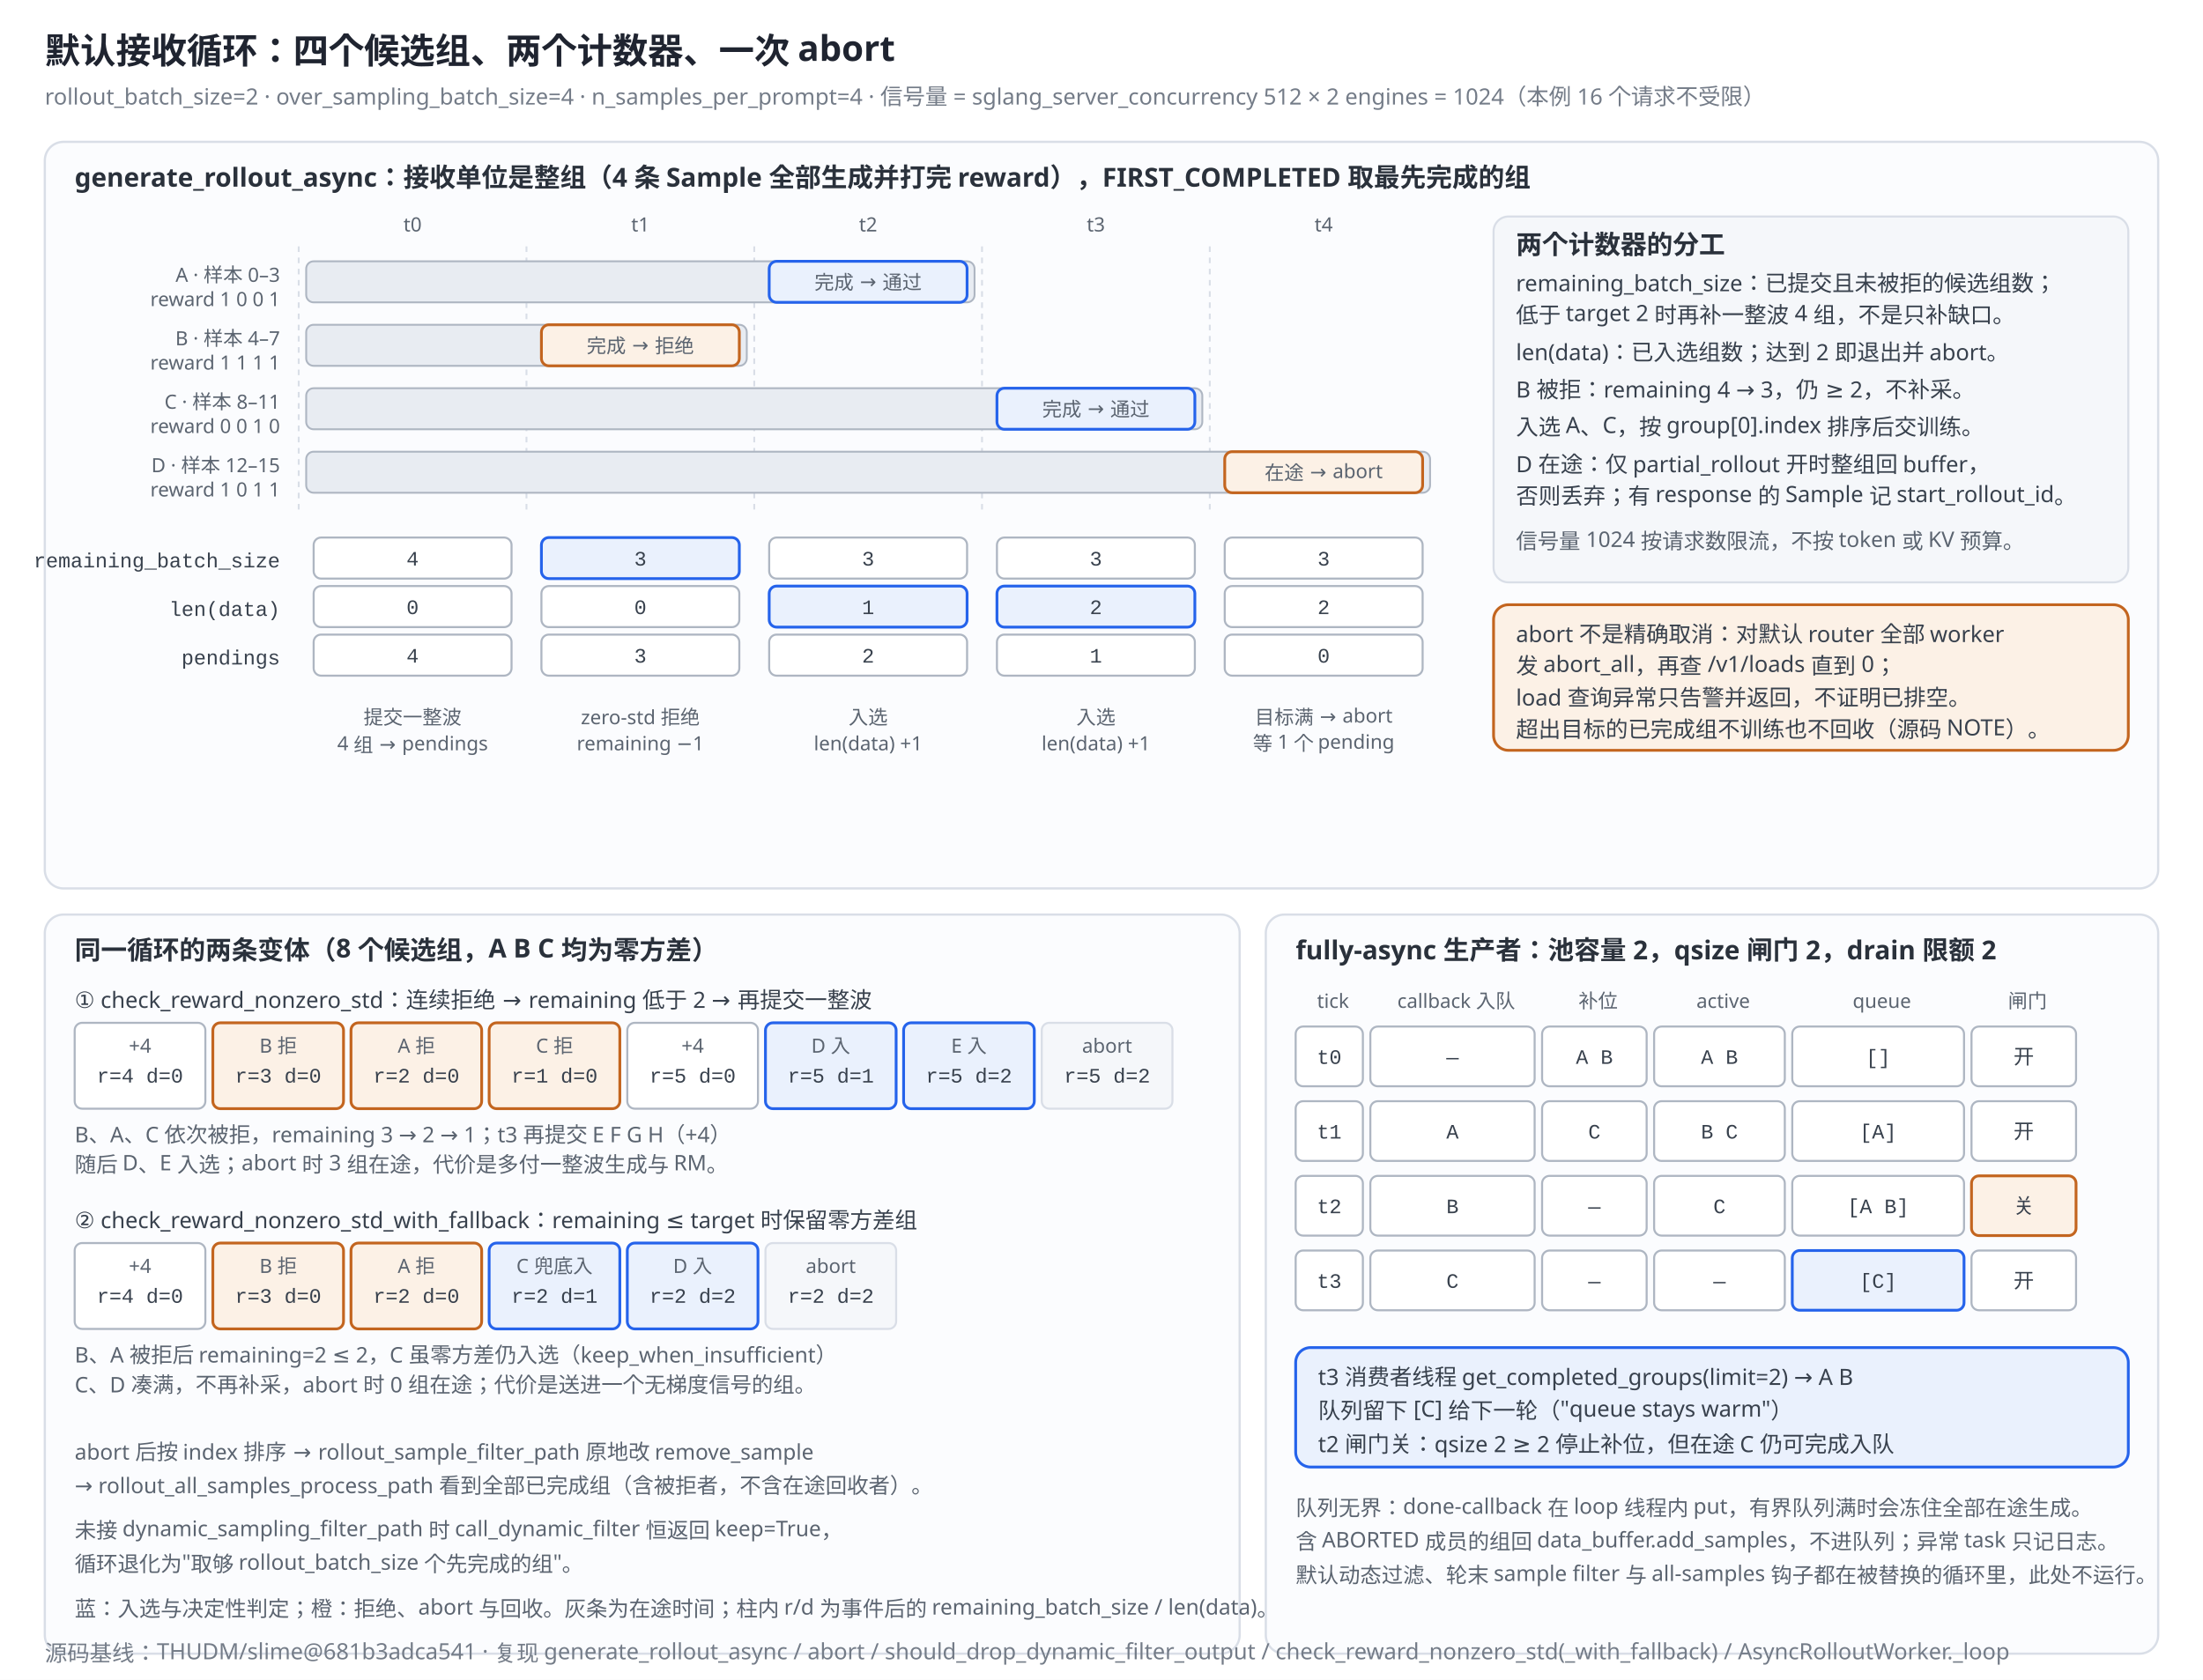
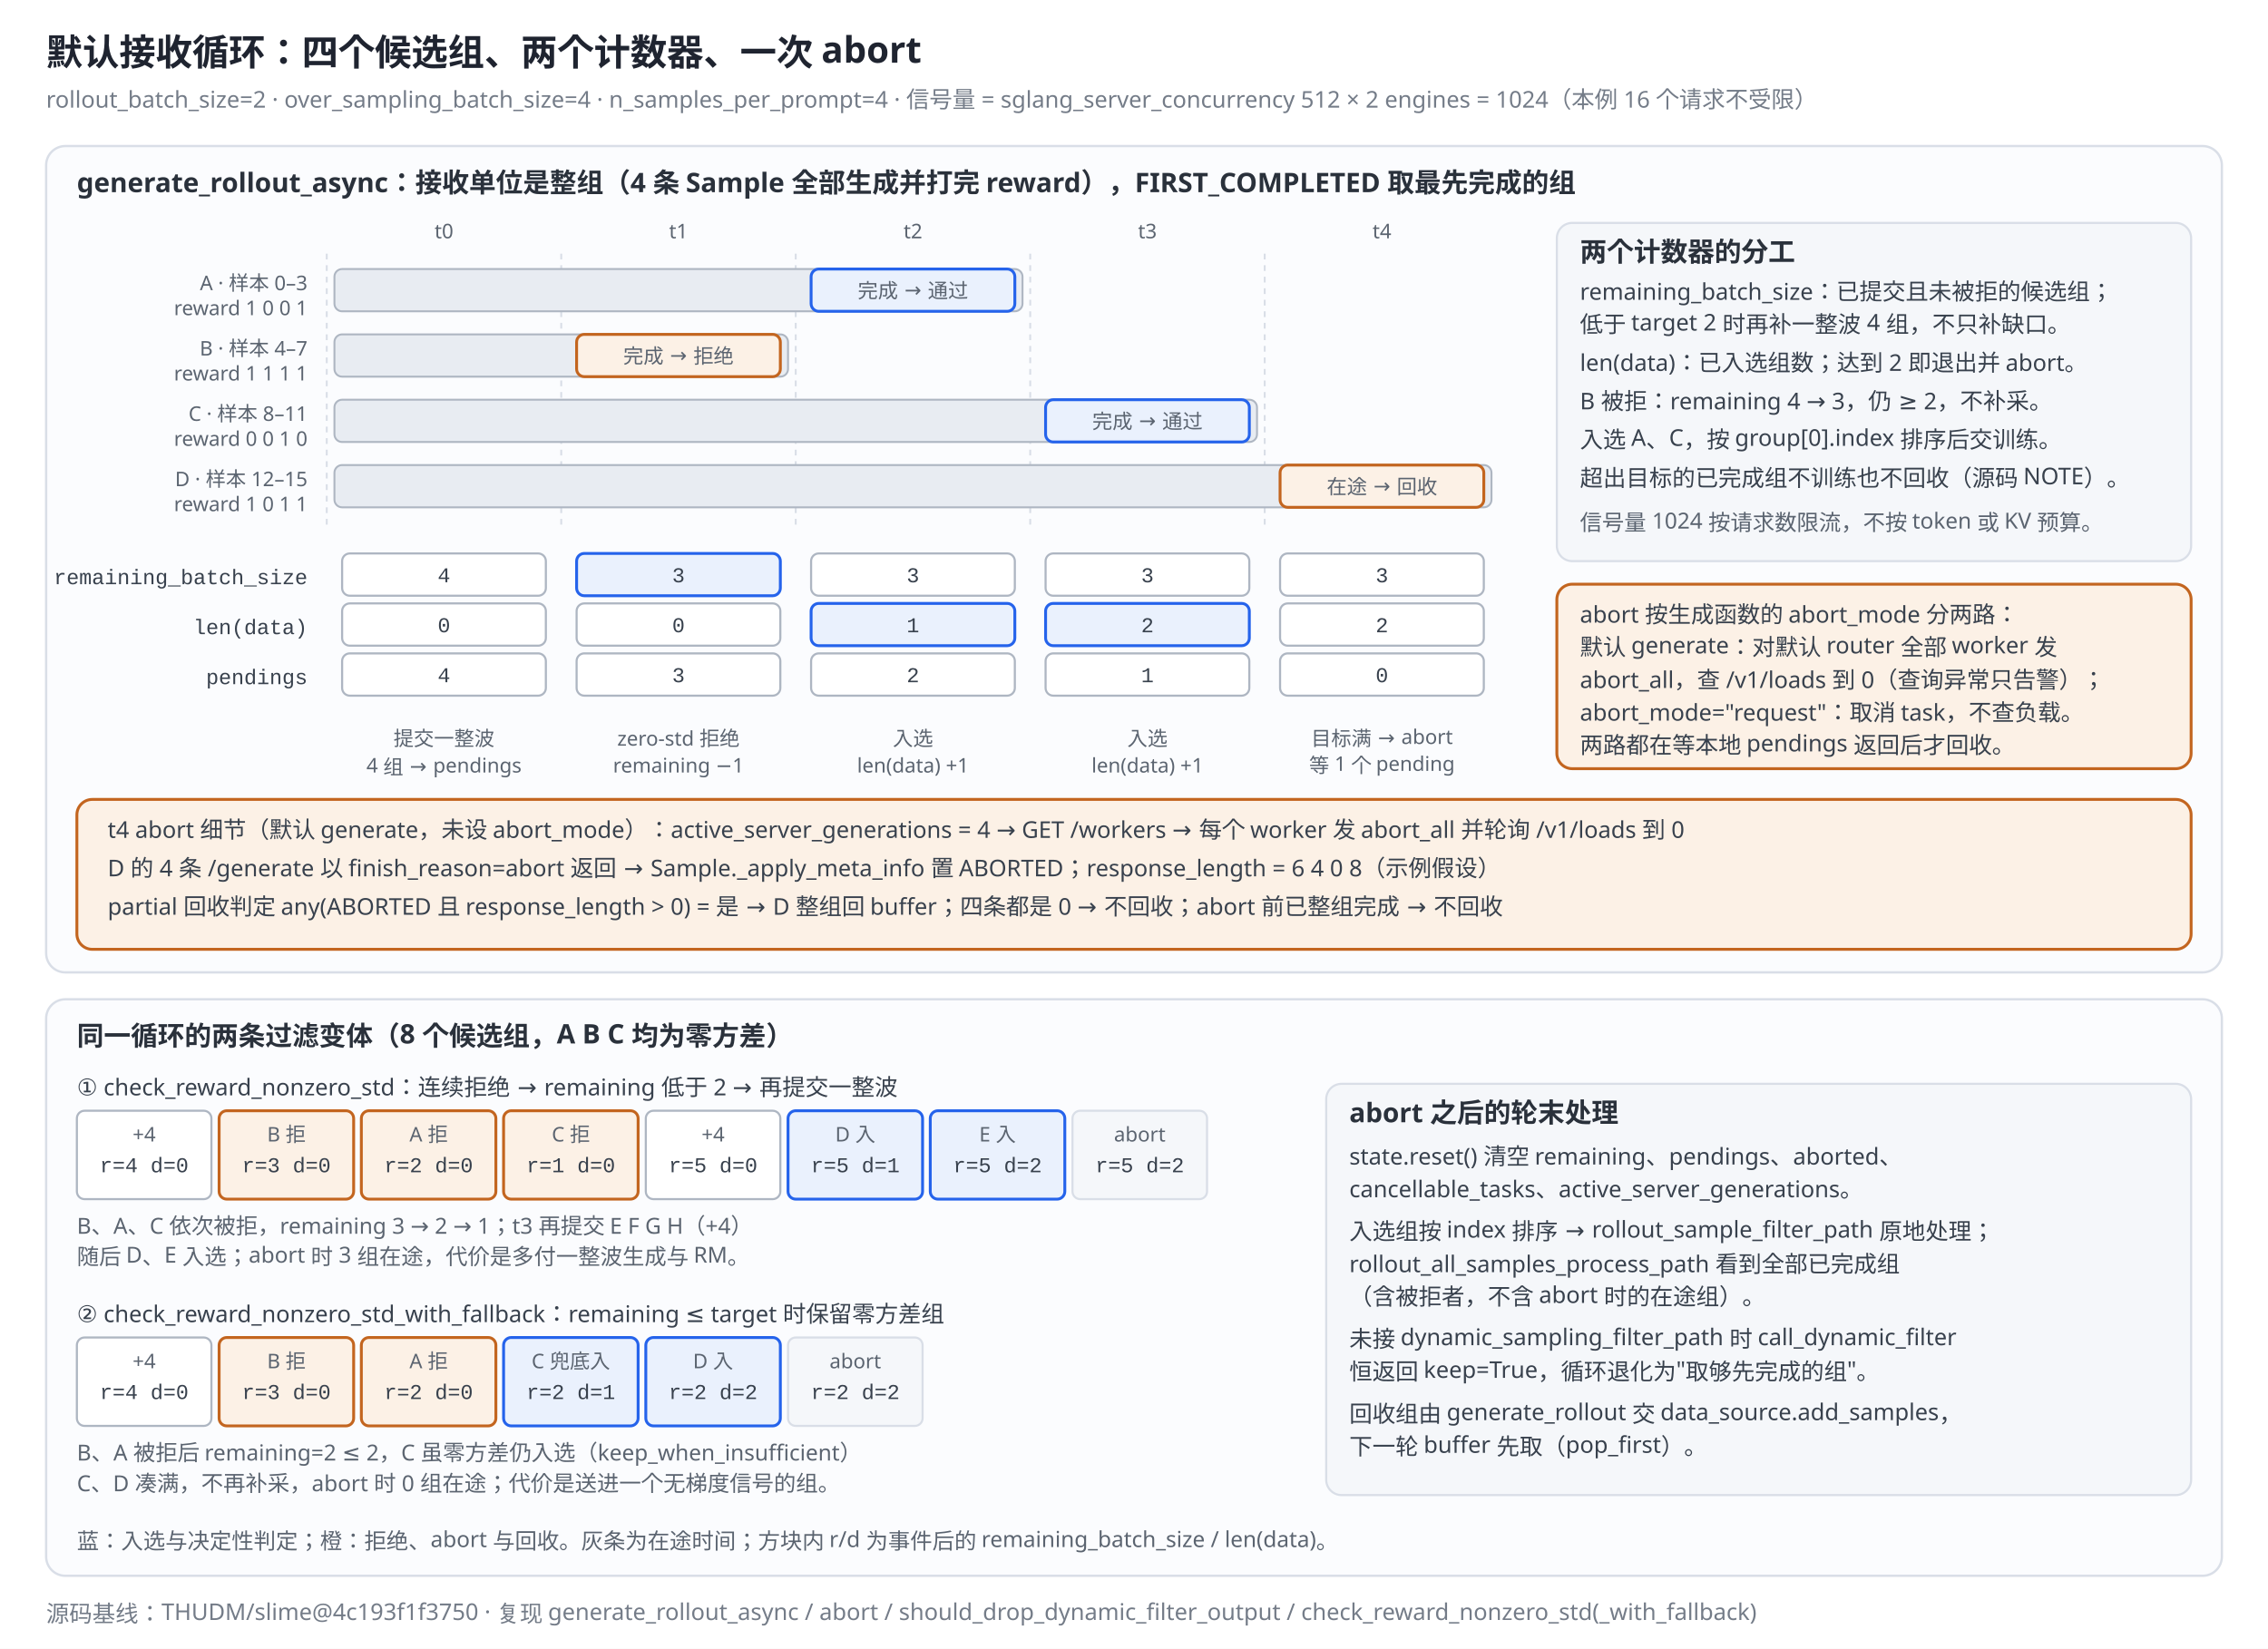
- <svg xmlns="http://www.w3.org/2000/svg" width="1180" height="900" viewBox="0 0 1180 900" role="img" aria-labelledby="title desc">
-   <defs>
-     <marker id="arrowMain" viewBox="0 0 10 10" refX="9" refY="5" markerWidth="7" markerHeight="7" orient="auto">
-       <path d="M0 0 L10 5 L0 10 Z" fill="#2563EB" />
-     </marker>
-     <marker id="arrowAux" viewBox="0 0 10 10" refX="9" refY="5" markerWidth="6" markerHeight="6" orient="auto">
-       <path d="M0 0 L10 5 L0 10 Z" fill="#AEB6C2" />
-     </marker>
-   </defs>
+ <svg xmlns="http://www.w3.org/2000/svg" width="1180" height="858" viewBox="0 0 1180 858" role="img" aria-labelledby="title desc">
  <style>
  text{font-family:"Segoe UI","Microsoft YaHei","PingFang SC",system-ui,sans-serif;fill:#2A313B}
  .ti{font-size:19px;font-weight:700;fill:#1F2430}
  .su{font-size:12px;fill:#747C88}
  .pt{font-size:14px;font-weight:700}
  .tx{font-size:12px;fill:#38414D}
  .sm{font-size:10.5px;fill:#5B6470}
  .cap{font-size:11.5px;fill:#5B6470}
+   .tag{font-family:"Cascadia Mono",Consolas,"Courier New",monospace;font-size:10.5px;font-weight:700;fill:#2563EB}
+   .tagx{font-family:"Cascadia Mono",Consolas,"Courier New",monospace;font-size:10.5px;font-weight:700;fill:#8A919C}
  .mono{font-family:"Cascadia Mono",Consolas,"Courier New",monospace;font-size:11px;fill:#38414D}
  .panel{fill:#FBFCFE;stroke:#D9DEE7;stroke-width:1.2}
  .neutral{fill:#fff;stroke:#AEB6C2;stroke-width:1.2}
  .ghost{fill:#F5F7FA;stroke:#D9DEE7;stroke-width:1.1}
+   .dep{fill:#F5F7FA;stroke:#AEB6C2;stroke-width:1.1;stroke-dasharray:4 3}
  .acc1{fill:#EAF1FD;stroke:#2563EB;stroke-width:1.5}
  .acc2{fill:#FCF1E6;stroke:#C3651F;stroke-width:1.5}
  .cell{fill:#fff;stroke:#AEB6C2;stroke-width:1.1}
  .bar{fill:#E8ECF2;stroke:#AEB6C2;stroke-width:1}
-   .main{fill:none;stroke:#2563EB;stroke-width:2;marker-end:url(#arrowMain)}
-   .aux{fill:none;stroke:#AEB6C2;stroke-width:1.3;stroke-dasharray:5 4;marker-end:url(#arrowAux)}
  .tick{stroke:#D9DEE7;stroke-width:1;stroke-dasharray:3 3}
</style>
-   <rect width="1180" height="900" fill="white" />
+   <rect width="1180" height="858" fill="white" />
  <text x="24" y="34" class="ti" text-anchor="start">默认接收循环：四个候选组、两个计数器、一次 abort</text>
  <text x="24" y="56" class="su" text-anchor="start">rollout_batch_size=2 · over_sampling_batch_size=4 · n_samples_per_prompt=4 · 信号量 = sglang_server_concurrency 512 × 2 engines = 1024（本例 16 个请求不受限）</text>
-   <rect x="24" y="76" width="1132" height="400" rx="10" class="panel" />
+   <rect x="24" y="76" width="1132" height="430" rx="10" class="panel" />
  <text x="40" y="100" class="pt" text-anchor="start">generate_rollout_async：接收单位是整组（4 条 Sample 全部生成并打完 reward），FIRST_COMPLETED 取最先完成的组</text>
-   <text x="221" y="124" class="sm" text-anchor="middle">t0</text>
-   <path d="M160 132 L160 276" class="tick" />
-   <text x="343" y="124" class="sm" text-anchor="middle">t1</text>
-   <path d="M282 132 L282 276" class="tick" />
-   <text x="465" y="124" class="sm" text-anchor="middle">t2</text>
-   <path d="M404 132 L404 276" class="tick" />
-   <text x="587" y="124" class="sm" text-anchor="middle">t3</text>
-   <path d="M526 132 L526 276" class="tick" />
-   <text x="709" y="124" class="sm" text-anchor="middle">t4</text>
-   <path d="M648 132 L648 276" class="tick" />
-   <text x="150" y="151" class="sm" text-anchor="end">A · 样本 0–3</text>
-   <text x="150" y="164" class="sm" text-anchor="end">reward 1 0 0 1</text>
-   <rect x="164" y="140" width="358" height="22" rx="4" class="bar" />
-   <rect x="412" y="140" width="106" height="22" rx="4" class="acc1" />
-   <text x="465" y="155" class="sm" text-anchor="middle">完成 → 通过</text>
-   <text x="150" y="185" class="sm" text-anchor="end">B · 样本 4–7</text>
-   <text x="150" y="198" class="sm" text-anchor="end">reward 1 1 1 1</text>
-   <rect x="164" y="174" width="236" height="22" rx="4" class="bar" />
-   <rect x="290" y="174" width="106" height="22" rx="4" class="acc2" />
-   <text x="343" y="189" class="sm" text-anchor="middle">完成 → 拒绝</text>
-   <text x="150" y="219" class="sm" text-anchor="end">C · 样本 8–11</text>
-   <text x="150" y="232" class="sm" text-anchor="end">reward 0 0 1 0</text>
-   <rect x="164" y="208" width="480" height="22" rx="4" class="bar" />
-   <rect x="534" y="208" width="106" height="22" rx="4" class="acc1" />
-   <text x="587" y="223" class="sm" text-anchor="middle">完成 → 通过</text>
-   <text x="150" y="253" class="sm" text-anchor="end">D · 样本 12–15</text>
-   <text x="150" y="266" class="sm" text-anchor="end">reward 1 0 1 1</text>
-   <rect x="164" y="242" width="602" height="22" rx="4" class="bar" />
-   <rect x="656" y="242" width="106" height="22" rx="4" class="acc2" />
-   <text x="709" y="257" class="sm" text-anchor="middle">在途 → abort</text>
-   <text x="150" y="304" class="mono" text-anchor="end">remaining_batch_size</text>
-   <rect x="168" y="288" width="106" height="22" rx="4" class="cell" />
-   <text x="221" y="303" class="mono" text-anchor="middle">4</text>
-   <rect x="290" y="288" width="106" height="22" rx="4" class="acc1" />
-   <text x="343" y="303" class="mono" text-anchor="middle">3</text>
-   <rect x="412" y="288" width="106" height="22" rx="4" class="cell" />
-   <text x="465" y="303" class="mono" text-anchor="middle">3</text>
-   <rect x="534" y="288" width="106" height="22" rx="4" class="cell" />
-   <text x="587" y="303" class="mono" text-anchor="middle">3</text>
-   <rect x="656" y="288" width="106" height="22" rx="4" class="cell" />
-   <text x="709" y="303" class="mono" text-anchor="middle">3</text>
-   <text x="150" y="330" class="mono" text-anchor="end">len(data)</text>
-   <rect x="168" y="314" width="106" height="22" rx="4" class="cell" />
-   <text x="221" y="329" class="mono" text-anchor="middle">0</text>
-   <rect x="290" y="314" width="106" height="22" rx="4" class="cell" />
-   <text x="343" y="329" class="mono" text-anchor="middle">0</text>
-   <rect x="412" y="314" width="106" height="22" rx="4" class="acc1" />
-   <text x="465" y="329" class="mono" text-anchor="middle">1</text>
-   <rect x="534" y="314" width="106" height="22" rx="4" class="acc1" />
-   <text x="587" y="329" class="mono" text-anchor="middle">2</text>
-   <rect x="656" y="314" width="106" height="22" rx="4" class="cell" />
-   <text x="709" y="329" class="mono" text-anchor="middle">2</text>
-   <text x="150" y="356" class="mono" text-anchor="end">pendings</text>
-   <rect x="168" y="340" width="106" height="22" rx="4" class="cell" />
-   <text x="221" y="355" class="mono" text-anchor="middle">4</text>
-   <rect x="290" y="340" width="106" height="22" rx="4" class="cell" />
-   <text x="343" y="355" class="mono" text-anchor="middle">3</text>
-   <rect x="412" y="340" width="106" height="22" rx="4" class="cell" />
-   <text x="465" y="355" class="mono" text-anchor="middle">2</text>
-   <rect x="534" y="340" width="106" height="22" rx="4" class="cell" />
-   <text x="587" y="355" class="mono" text-anchor="middle">1</text>
-   <rect x="656" y="340" width="106" height="22" rx="4" class="cell" />
-   <text x="709" y="355" class="mono" text-anchor="middle">0</text>
-   <text x="221" y="388" class="sm" text-anchor="middle">提交一整波</text>
-   <text x="221" y="402" class="sm" text-anchor="middle">4 组 → pendings</text>
-   <text x="343" y="388" class="sm" text-anchor="middle">zero-std 拒绝</text>
-   <text x="343" y="402" class="sm" text-anchor="middle">remaining −1</text>
-   <text x="465" y="388" class="sm" text-anchor="middle">入选</text>
-   <text x="465" y="402" class="sm" text-anchor="middle">len(data) +1</text>
-   <text x="587" y="388" class="sm" text-anchor="middle">入选</text>
-   <text x="587" y="402" class="sm" text-anchor="middle">len(data) +1</text>
-   <text x="709" y="388" class="sm" text-anchor="middle">目标满 → abort</text>
-   <text x="709" y="402" class="sm" text-anchor="middle">等 1 个 pending</text>
-   <rect x="800" y="116" width="340" height="196" rx="8" class="ghost" />
-   <text x="812" y="136" class="pt" text-anchor="start">两个计数器的分工</text>
-   <text x="812" y="156" class="tx" text-anchor="start">remaining_batch_size：已提交且未被拒的候选组数；</text>
-   <text x="812" y="173" class="tx" text-anchor="start">低于 target 2 时再补一整波 4 组，不是只补缺口。</text>
-   <text x="812" y="193" class="tx" text-anchor="start">len(data)：已入选组数；达到 2 即退出并 abort。</text>
-   <text x="812" y="213" class="tx" text-anchor="start">B 被拒：remaining 4 → 3，仍 ≥ 2，不补采。</text>
-   <text x="812" y="233" class="tx" text-anchor="start">入选 A、C，按 group[0].index 排序后交训练。</text>
-   <text x="812" y="253" class="tx" text-anchor="start">D 在途：仅 partial_rollout 开时整组回 buffer，</text>
-   <text x="812" y="270" class="tx" text-anchor="start">否则丢弃；有 response 的 Sample 记 start_rollout_id。</text>
-   <text x="812" y="294" class="cap" text-anchor="start">信号量 1024 按请求数限流，不按 token 或 KV 预算。</text>
-   <rect x="800" y="324" width="340" height="78" rx="8" class="acc2" />
-   <text x="812" y="344" class="tx" text-anchor="start">abort 不是精确取消：对默认 router 全部 worker</text>
-   <text x="812" y="361" class="tx" text-anchor="start">发 abort_all，再查 /v1/loads 直到 0；</text>
-   <text x="812" y="378" class="tx" text-anchor="start">load 查询异常只告警并返回，不证明已排空。</text>
-   <text x="812" y="395" class="tx" text-anchor="start">超出目标的已完成组不训练也不回收（源码 NOTE）。</text>
-   <rect x="24" y="490" width="640" height="396" rx="10" class="panel" />
-   <text x="40" y="514" class="pt" text-anchor="start">同一循环的两条变体（8 个候选组，A B C 均为零方差）</text>
-   <text x="40" y="540" class="tx" text-anchor="start">① check_reward_nonzero_std：连续拒绝 → remaining 低于 2 → 再提交一整波</text>
-   <rect x="40" y="548" width="70" height="46" rx="4" class="cell" />
-   <text x="75" y="564" class="sm" text-anchor="middle">+4</text>
-   <text x="75" y="580" class="mono" text-anchor="middle">r=4 d=0</text>
-   <rect x="114" y="548" width="70" height="46" rx="4" class="acc2" />
-   <text x="149" y="564" class="sm" text-anchor="middle">B 拒</text>
-   <text x="149" y="580" class="mono" text-anchor="middle">r=3 d=0</text>
-   <rect x="188" y="548" width="70" height="46" rx="4" class="acc2" />
-   <text x="223" y="564" class="sm" text-anchor="middle">A 拒</text>
-   <text x="223" y="580" class="mono" text-anchor="middle">r=2 d=0</text>
-   <rect x="262" y="548" width="70" height="46" rx="4" class="acc2" />
-   <text x="297" y="564" class="sm" text-anchor="middle">C 拒</text>
-   <text x="297" y="580" class="mono" text-anchor="middle">r=1 d=0</text>
-   <rect x="336" y="548" width="70" height="46" rx="4" class="cell" />
-   <text x="371" y="564" class="sm" text-anchor="middle">+4</text>
-   <text x="371" y="580" class="mono" text-anchor="middle">r=5 d=0</text>
-   <rect x="410" y="548" width="70" height="46" rx="4" class="acc1" />
-   <text x="445" y="564" class="sm" text-anchor="middle">D 入</text>
-   <text x="445" y="580" class="mono" text-anchor="middle">r=5 d=1</text>
-   <rect x="484" y="548" width="70" height="46" rx="4" class="acc1" />
-   <text x="519" y="564" class="sm" text-anchor="middle">E 入</text>
-   <text x="519" y="580" class="mono" text-anchor="middle">r=5 d=2</text>
-   <rect x="558" y="548" width="70" height="46" rx="4" class="ghost" />
-   <text x="593" y="564" class="sm" text-anchor="middle">abort</text>
-   <text x="593" y="580" class="mono" text-anchor="middle">r=5 d=2</text>
-   <text x="40" y="612" class="cap" text-anchor="start">B、A、C 依次被拒，remaining 3 → 2 → 1；t3 再提交 E F G H（+4）</text>
-   <text x="40" y="628" class="cap" text-anchor="start">随后 D、E 入选；abort 时 3 组在途，代价是多付一整波生成与 RM。</text>
-   <text x="40" y="658" class="tx" text-anchor="start">② check_reward_nonzero_std_with_fallback：remaining ≤ target 时保留零方差组</text>
-   <rect x="40" y="666" width="70" height="46" rx="4" class="cell" />
-   <text x="75" y="682" class="sm" text-anchor="middle">+4</text>
-   <text x="75" y="698" class="mono" text-anchor="middle">r=4 d=0</text>
-   <rect x="114" y="666" width="70" height="46" rx="4" class="acc2" />
-   <text x="149" y="682" class="sm" text-anchor="middle">B 拒</text>
-   <text x="149" y="698" class="mono" text-anchor="middle">r=3 d=0</text>
-   <rect x="188" y="666" width="70" height="46" rx="4" class="acc2" />
-   <text x="223" y="682" class="sm" text-anchor="middle">A 拒</text>
-   <text x="223" y="698" class="mono" text-anchor="middle">r=2 d=0</text>
-   <rect x="262" y="666" width="70" height="46" rx="4" class="acc1" />
-   <text x="297" y="682" class="sm" text-anchor="middle">C 兜底入</text>
-   <text x="297" y="698" class="mono" text-anchor="middle">r=2 d=1</text>
-   <rect x="336" y="666" width="70" height="46" rx="4" class="acc1" />
-   <text x="371" y="682" class="sm" text-anchor="middle">D 入</text>
-   <text x="371" y="698" class="mono" text-anchor="middle">r=2 d=2</text>
-   <rect x="410" y="666" width="70" height="46" rx="4" class="ghost" />
-   <text x="445" y="682" class="sm" text-anchor="middle">abort</text>
-   <text x="445" y="698" class="mono" text-anchor="middle">r=2 d=2</text>
-   <text x="40" y="730" class="cap" text-anchor="start">B、A 被拒后 remaining=2 ≤ 2，C 虽零方差仍入选（keep_when_insufficient）</text>
-   <text x="40" y="746" class="cap" text-anchor="start">C、D 凑满，不再补采，abort 时 0 组在途；代价是送进一个无梯度信号的组。</text>
-   <text x="40" y="782" class="cap" text-anchor="start">abort 后按 index 排序 → rollout_sample_filter_path 原地改 remove_sample</text>
-   <text x="40" y="800" class="cap" text-anchor="start">→ rollout_all_samples_process_path 看到全部已完成组（含被拒者，不含在途回收者）。</text>
-   <text x="40" y="824" class="cap" text-anchor="start">未接 dynamic_sampling_filter_path 时 call_dynamic_filter 恒返回 keep=True，</text>
-   <text x="40" y="842" class="cap" text-anchor="start">循环退化为"取够 rollout_batch_size 个先完成的组"。</text>
-   <text x="40" y="866" class="cap" text-anchor="start">蓝：入选与决定性判定；橙：拒绝、abort 与回收。灰条为在途时间；柱内 r/d 为事件后的 remaining_batch_size / len(data)。</text>
-   <rect x="678" y="490" width="478" height="396" rx="10" class="panel" />
-   <text x="694" y="514" class="pt" text-anchor="start">fully-async 生产者：池容量 2，qsize 闸门 2，drain 限额 2</text>
-   <text x="714" y="540" class="sm" text-anchor="middle">tick</text>
-   <text x="780" y="540" class="sm" text-anchor="middle">callback 入队</text>
-   <text x="856" y="540" class="sm" text-anchor="middle">补位</text>
-   <text x="923" y="540" class="sm" text-anchor="middle">active</text>
-   <text x="1008" y="540" class="sm" text-anchor="middle">queue</text>
-   <text x="1086" y="540" class="sm" text-anchor="middle">闸门</text>
-   <rect x="694" y="550" width="36" height="32" rx="4" class="cell" />
-   <text x="712" y="570" class="mono" text-anchor="middle">t0</text>
-   <rect x="734" y="550" width="88" height="32" rx="4" class="cell" />
-   <text x="778" y="570" class="mono" text-anchor="middle">—</text>
-   <rect x="826" y="550" width="56" height="32" rx="4" class="cell" />
-   <text x="854" y="570" class="mono" text-anchor="middle">A B</text>
-   <rect x="886" y="550" width="70" height="32" rx="4" class="cell" />
-   <text x="921" y="570" class="mono" text-anchor="middle">A B</text>
-   <rect x="960" y="550" width="92" height="32" rx="4" class="cell" />
-   <text x="1006" y="570" class="mono" text-anchor="middle">[]</text>
-   <rect x="1056" y="550" width="56" height="32" rx="4" class="cell" />
-   <text x="1084" y="570" class="mono" text-anchor="middle">开</text>
-   <rect x="694" y="590" width="36" height="32" rx="4" class="cell" />
-   <text x="712" y="610" class="mono" text-anchor="middle">t1</text>
-   <rect x="734" y="590" width="88" height="32" rx="4" class="cell" />
-   <text x="778" y="610" class="mono" text-anchor="middle">A</text>
-   <rect x="826" y="590" width="56" height="32" rx="4" class="cell" />
-   <text x="854" y="610" class="mono" text-anchor="middle">C</text>
-   <rect x="886" y="590" width="70" height="32" rx="4" class="cell" />
-   <text x="921" y="610" class="mono" text-anchor="middle">B C</text>
-   <rect x="960" y="590" width="92" height="32" rx="4" class="cell" />
-   <text x="1006" y="610" class="mono" text-anchor="middle">[A]</text>
-   <rect x="1056" y="590" width="56" height="32" rx="4" class="cell" />
-   <text x="1084" y="610" class="mono" text-anchor="middle">开</text>
-   <rect x="694" y="630" width="36" height="32" rx="4" class="cell" />
-   <text x="712" y="650" class="mono" text-anchor="middle">t2</text>
-   <rect x="734" y="630" width="88" height="32" rx="4" class="cell" />
-   <text x="778" y="650" class="mono" text-anchor="middle">B</text>
-   <rect x="826" y="630" width="56" height="32" rx="4" class="cell" />
-   <text x="854" y="650" class="mono" text-anchor="middle">—</text>
-   <rect x="886" y="630" width="70" height="32" rx="4" class="cell" />
-   <text x="921" y="650" class="mono" text-anchor="middle">C</text>
-   <rect x="960" y="630" width="92" height="32" rx="4" class="cell" />
-   <text x="1006" y="650" class="mono" text-anchor="middle">[A B]</text>
-   <rect x="1056" y="630" width="56" height="32" rx="4" class="acc2" />
-   <text x="1084" y="650" class="mono" text-anchor="middle">关</text>
-   <rect x="694" y="670" width="36" height="32" rx="4" class="cell" />
-   <text x="712" y="690" class="mono" text-anchor="middle">t3</text>
-   <rect x="734" y="670" width="88" height="32" rx="4" class="cell" />
-   <text x="778" y="690" class="mono" text-anchor="middle">C</text>
-   <rect x="826" y="670" width="56" height="32" rx="4" class="cell" />
-   <text x="854" y="690" class="mono" text-anchor="middle">—</text>
-   <rect x="886" y="670" width="70" height="32" rx="4" class="cell" />
-   <text x="921" y="690" class="mono" text-anchor="middle">—</text>
-   <rect x="960" y="670" width="92" height="32" rx="4" class="acc1" />
-   <text x="1006" y="690" class="mono" text-anchor="middle">[C]</text>
-   <rect x="1056" y="670" width="56" height="32" rx="4" class="cell" />
-   <text x="1084" y="690" class="mono" text-anchor="middle">开</text>
-   <rect x="694" y="722" width="446" height="64" rx="8" class="acc1" />
-   <text x="706" y="742" class="tx" text-anchor="start">t3 消费者线程 get_completed_groups(limit=2) → A B</text>
-   <text x="706" y="760" class="tx" text-anchor="start">队列留下 [C] 给下一轮（"queue stays warm"）</text>
-   <text x="706" y="778" class="tx" text-anchor="start">t2 闸门关：qsize 2 ≥ 2 停止补位，但在途 C 仍可完成入队</text>
-   <text x="694" y="812" class="cap" text-anchor="start">队列无界：done-callback 在 loop 线程内 put，有界队列满时会冻住全部在途生成。</text>
-   <text x="694" y="830" class="cap" text-anchor="start">含 ABORTED 成员的组回 data_buffer.add_samples，不进队列；异常 task 只记日志。</text>
-   <text x="694" y="848" class="cap" text-anchor="start">默认动态过滤、轮末 sample filter 与 all-samples 钩子都在被替换的循环里，此处不运行。</text>
-   <text x="24" y="890" class="su" text-anchor="start">源码基线：THUDM/slime@681b3adca541 · 复现 generate_rollout_async / abort / should_drop_dynamic_filter_output / check_reward_nonzero_std(_with_fallback) / AsyncRolloutWorker._loop</text>
+   <text x="231" y="124" class="sm" text-anchor="middle">t0</text>
+   <path d="M170 132 L170 276" class="tick" />
+   <text x="353" y="124" class="sm" text-anchor="middle">t1</text>
+   <path d="M292 132 L292 276" class="tick" />
+   <text x="475" y="124" class="sm" text-anchor="middle">t2</text>
+   <path d="M414 132 L414 276" class="tick" />
+   <text x="597" y="124" class="sm" text-anchor="middle">t3</text>
+   <path d="M536 132 L536 276" class="tick" />
+   <text x="719" y="124" class="sm" text-anchor="middle">t4</text>
+   <path d="M658 132 L658 276" class="tick" />
+   <text x="160" y="151" class="sm" text-anchor="end">A · 样本 0–3</text>
+   <text x="160" y="164" class="sm" text-anchor="end">reward 1 0 0 1</text>
+   <rect x="174" y="140" width="358" height="22" rx="4" class="bar" />
+   <rect x="422" y="140" width="106" height="22" rx="4" class="acc1" />
+   <text x="475" y="155" class="sm" text-anchor="middle">完成 → 通过</text>
+   <text x="160" y="185" class="sm" text-anchor="end">B · 样本 4–7</text>
+   <text x="160" y="198" class="sm" text-anchor="end">reward 1 1 1 1</text>
+   <rect x="174" y="174" width="236" height="22" rx="4" class="bar" />
+   <rect x="300" y="174" width="106" height="22" rx="4" class="acc2" />
+   <text x="353" y="189" class="sm" text-anchor="middle">完成 → 拒绝</text>
+   <text x="160" y="219" class="sm" text-anchor="end">C · 样本 8–11</text>
+   <text x="160" y="232" class="sm" text-anchor="end">reward 0 0 1 0</text>
+   <rect x="174" y="208" width="480" height="22" rx="4" class="bar" />
+   <rect x="544" y="208" width="106" height="22" rx="4" class="acc1" />
+   <text x="597" y="223" class="sm" text-anchor="middle">完成 → 通过</text>
+   <text x="160" y="253" class="sm" text-anchor="end">D · 样本 12–15</text>
+   <text x="160" y="266" class="sm" text-anchor="end">reward 1 0 1 1</text>
+   <rect x="174" y="242" width="602" height="22" rx="4" class="bar" />
+   <rect x="666" y="242" width="106" height="22" rx="4" class="acc2" />
+   <text x="719" y="257" class="sm" text-anchor="middle">在途 → 回收</text>
+   <text x="160" y="304" class="mono" text-anchor="end">remaining_batch_size</text>
+   <rect x="178" y="288" width="106" height="22" rx="4" class="cell" />
+   <text x="231" y="303" class="mono" text-anchor="middle">4</text>
+   <rect x="300" y="288" width="106" height="22" rx="4" class="acc1" />
+   <text x="353" y="303" class="mono" text-anchor="middle">3</text>
+   <rect x="422" y="288" width="106" height="22" rx="4" class="cell" />
+   <text x="475" y="303" class="mono" text-anchor="middle">3</text>
+   <rect x="544" y="288" width="106" height="22" rx="4" class="cell" />
+   <text x="597" y="303" class="mono" text-anchor="middle">3</text>
+   <rect x="666" y="288" width="106" height="22" rx="4" class="cell" />
+   <text x="719" y="303" class="mono" text-anchor="middle">3</text>
+   <text x="160" y="330" class="mono" text-anchor="end">len(data)</text>
+   <rect x="178" y="314" width="106" height="22" rx="4" class="cell" />
+   <text x="231" y="329" class="mono" text-anchor="middle">0</text>
+   <rect x="300" y="314" width="106" height="22" rx="4" class="cell" />
+   <text x="353" y="329" class="mono" text-anchor="middle">0</text>
+   <rect x="422" y="314" width="106" height="22" rx="4" class="acc1" />
+   <text x="475" y="329" class="mono" text-anchor="middle">1</text>
+   <rect x="544" y="314" width="106" height="22" rx="4" class="acc1" />
+   <text x="597" y="329" class="mono" text-anchor="middle">2</text>
+   <rect x="666" y="314" width="106" height="22" rx="4" class="cell" />
+   <text x="719" y="329" class="mono" text-anchor="middle">2</text>
+   <text x="160" y="356" class="mono" text-anchor="end">pendings</text>
+   <rect x="178" y="340" width="106" height="22" rx="4" class="cell" />
+   <text x="231" y="355" class="mono" text-anchor="middle">4</text>
+   <rect x="300" y="340" width="106" height="22" rx="4" class="cell" />
+   <text x="353" y="355" class="mono" text-anchor="middle">3</text>
+   <rect x="422" y="340" width="106" height="22" rx="4" class="cell" />
+   <text x="475" y="355" class="mono" text-anchor="middle">2</text>
+   <rect x="544" y="340" width="106" height="22" rx="4" class="cell" />
+   <text x="597" y="355" class="mono" text-anchor="middle">1</text>
+   <rect x="666" y="340" width="106" height="22" rx="4" class="cell" />
+   <text x="719" y="355" class="mono" text-anchor="middle">0</text>
+   <text x="231" y="388" class="sm" text-anchor="middle">提交一整波</text>
+   <text x="231" y="402" class="sm" text-anchor="middle">4 组 → pendings</text>
+   <text x="353" y="388" class="sm" text-anchor="middle">zero-std 拒绝</text>
+   <text x="353" y="402" class="sm" text-anchor="middle">remaining −1</text>
+   <text x="475" y="388" class="sm" text-anchor="middle">入选</text>
+   <text x="475" y="402" class="sm" text-anchor="middle">len(data) +1</text>
+   <text x="597" y="388" class="sm" text-anchor="middle">入选</text>
+   <text x="597" y="402" class="sm" text-anchor="middle">len(data) +1</text>
+   <text x="719" y="388" class="sm" text-anchor="middle">目标满 → abort</text>
+   <text x="719" y="402" class="sm" text-anchor="middle">等 1 个 pending</text>
+   <rect x="810" y="116" width="330" height="176" rx="8" class="ghost" />
+   <text x="822" y="136" class="pt" text-anchor="start">两个计数器的分工</text>
+   <text x="822" y="156" class="tx" text-anchor="start">remaining_batch_size：已提交且未被拒的候选组；</text>
+   <text x="822" y="173" class="tx" text-anchor="start">低于 target 2 时再补一整波 4 组，不只补缺口。</text>
+   <text x="822" y="193" class="tx" text-anchor="start">len(data)：已入选组数；达到 2 即退出并 abort。</text>
+   <text x="822" y="213" class="tx" text-anchor="start">B 被拒：remaining 4 → 3，仍 ≥ 2，不补采。</text>
+   <text x="822" y="233" class="tx" text-anchor="start">入选 A、C，按 group[0].index 排序后交训练。</text>
+   <text x="822" y="253" class="tx" text-anchor="start">超出目标的已完成组不训练也不回收（源码 NOTE）。</text>
+   <text x="822" y="276" class="cap" text-anchor="start">信号量 1024 按请求数限流，不按 token 或 KV 预算。</text>
+   <rect x="810" y="304" width="330" height="96" rx="8" class="acc2" />
+   <text x="822" y="324" class="tx" text-anchor="start">abort 按生成函数的 abort_mode 分两路：</text>
+   <text x="822" y="341" class="tx" text-anchor="start">默认 generate：对默认 router 全部 worker 发</text>
+   <text x="822" y="358" class="tx" text-anchor="start">abort_all，查 /v1/loads 到 0（查询异常只告警）；</text>
+   <text x="822" y="375" class="tx" text-anchor="start">abort_mode="request"：取消 task，不查负载。</text>
+   <text x="822" y="392" class="tx" text-anchor="start">两路都在等本地 pendings 返回后才回收。</text>
+   <rect x="40" y="416" width="1100" height="78" rx="8" class="acc2" />
+   <text x="56" y="436" class="tx" text-anchor="start">t4 abort 细节（默认 generate，未设 abort_mode）：active_server_generations = 4 → GET /workers → 每个 worker 发 abort_all 并轮询 /v1/loads 到 0</text>
+   <text x="56" y="456" class="tx" text-anchor="start">D 的 4 条 /generate 以 finish_reason=abort 返回 → Sample._apply_meta_info 置 ABORTED；response_length = 6 4 0 8（示例假设）</text>
+   <text x="56" y="476" class="tx" text-anchor="start">partial 回收判定 any(ABORTED 且 response_length &gt; 0) = 是 → D 整组回 buffer；四条都是 0 → 不回收；abort 前已整组完成 → 不回收</text>
+   <rect x="24" y="520" width="1132" height="300" rx="10" class="panel" />
+   <text x="40" y="544" class="pt" text-anchor="start">同一循环的两条过滤变体（8 个候选组，A B C 均为零方差）</text>
+   <text x="40" y="570" class="tx" text-anchor="start">① check_reward_nonzero_std：连续拒绝 → remaining 低于 2 → 再提交一整波</text>
+   <rect x="40" y="578" width="70" height="46" rx="4" class="cell" />
+   <text x="75" y="594" class="sm" text-anchor="middle">+4</text>
+   <text x="75" y="610" class="mono" text-anchor="middle">r=4 d=0</text>
+   <rect x="114" y="578" width="70" height="46" rx="4" class="acc2" />
+   <text x="149" y="594" class="sm" text-anchor="middle">B 拒</text>
+   <text x="149" y="610" class="mono" text-anchor="middle">r=3 d=0</text>
+   <rect x="188" y="578" width="70" height="46" rx="4" class="acc2" />
+   <text x="223" y="594" class="sm" text-anchor="middle">A 拒</text>
+   <text x="223" y="610" class="mono" text-anchor="middle">r=2 d=0</text>
+   <rect x="262" y="578" width="70" height="46" rx="4" class="acc2" />
+   <text x="297" y="594" class="sm" text-anchor="middle">C 拒</text>
+   <text x="297" y="610" class="mono" text-anchor="middle">r=1 d=0</text>
+   <rect x="336" y="578" width="70" height="46" rx="4" class="cell" />
+   <text x="371" y="594" class="sm" text-anchor="middle">+4</text>
+   <text x="371" y="610" class="mono" text-anchor="middle">r=5 d=0</text>
+   <rect x="410" y="578" width="70" height="46" rx="4" class="acc1" />
+   <text x="445" y="594" class="sm" text-anchor="middle">D 入</text>
+   <text x="445" y="610" class="mono" text-anchor="middle">r=5 d=1</text>
+   <rect x="484" y="578" width="70" height="46" rx="4" class="acc1" />
+   <text x="519" y="594" class="sm" text-anchor="middle">E 入</text>
+   <text x="519" y="610" class="mono" text-anchor="middle">r=5 d=2</text>
+   <rect x="558" y="578" width="70" height="46" rx="4" class="ghost" />
+   <text x="593" y="594" class="sm" text-anchor="middle">abort</text>
+   <text x="593" y="610" class="mono" text-anchor="middle">r=5 d=2</text>
+   <text x="40" y="642" class="cap" text-anchor="start">B、A、C 依次被拒，remaining 3 → 2 → 1；t3 再提交 E F G H（+4）</text>
+   <text x="40" y="658" class="cap" text-anchor="start">随后 D、E 入选；abort 时 3 组在途，代价是多付一整波生成与 RM。</text>
+   <text x="40" y="688" class="tx" text-anchor="start">② check_reward_nonzero_std_with_fallback：remaining ≤ target 时保留零方差组</text>
+   <rect x="40" y="696" width="70" height="46" rx="4" class="cell" />
+   <text x="75" y="712" class="sm" text-anchor="middle">+4</text>
+   <text x="75" y="728" class="mono" text-anchor="middle">r=4 d=0</text>
+   <rect x="114" y="696" width="70" height="46" rx="4" class="acc2" />
+   <text x="149" y="712" class="sm" text-anchor="middle">B 拒</text>
+   <text x="149" y="728" class="mono" text-anchor="middle">r=3 d=0</text>
+   <rect x="188" y="696" width="70" height="46" rx="4" class="acc2" />
+   <text x="223" y="712" class="sm" text-anchor="middle">A 拒</text>
+   <text x="223" y="728" class="mono" text-anchor="middle">r=2 d=0</text>
+   <rect x="262" y="696" width="70" height="46" rx="4" class="acc1" />
+   <text x="297" y="712" class="sm" text-anchor="middle">C 兜底入</text>
+   <text x="297" y="728" class="mono" text-anchor="middle">r=2 d=1</text>
+   <rect x="336" y="696" width="70" height="46" rx="4" class="acc1" />
+   <text x="371" y="712" class="sm" text-anchor="middle">D 入</text>
+   <text x="371" y="728" class="mono" text-anchor="middle">r=2 d=2</text>
+   <rect x="410" y="696" width="70" height="46" rx="4" class="ghost" />
+   <text x="445" y="712" class="sm" text-anchor="middle">abort</text>
+   <text x="445" y="728" class="mono" text-anchor="middle">r=2 d=2</text>
+   <text x="40" y="760" class="cap" text-anchor="start">B、A 被拒后 remaining=2 ≤ 2，C 虽零方差仍入选（keep_when_insufficient）</text>
+   <text x="40" y="776" class="cap" text-anchor="start">C、D 凑满，不再补采，abort 时 0 组在途；代价是送进一个无梯度信号的组。</text>
+   <rect x="690" y="564" width="450" height="214" rx="8" class="ghost" />
+   <text x="702" y="584" class="pt" text-anchor="start">abort 之后的轮末处理</text>
+   <text x="702" y="606" class="tx" text-anchor="start">state.reset() 清空 remaining、pendings、aborted、</text>
+   <text x="702" y="623" class="tx" text-anchor="start">cancellable_tasks、active_server_generations。</text>
+   <text x="702" y="645" class="tx" text-anchor="start">入选组按 index 排序 → rollout_sample_filter_path 原地处理；</text>
+   <text x="702" y="662" class="tx" text-anchor="start">rollout_all_samples_process_path 看到全部已完成组</text>
+   <text x="702" y="679" class="tx" text-anchor="start">（含被拒者，不含 abort 时的在途组）。</text>
+   <text x="702" y="701" class="tx" text-anchor="start">未接 dynamic_sampling_filter_path 时 call_dynamic_filter</text>
+   <text x="702" y="718" class="tx" text-anchor="start">恒返回 keep=True，循环退化为"取够先完成的组"。</text>
+   <text x="702" y="740" class="tx" text-anchor="start">回收组由 generate_rollout 交 data_source.add_samples，</text>
+   <text x="702" y="757" class="tx" text-anchor="start">下一轮 buffer 先取（pop_first）。</text>
+   <text x="40" y="806" class="cap" text-anchor="start">蓝：入选与决定性判定；橙：拒绝、abort 与回收。灰条为在途时间；方块内 r/d 为事件后的 remaining_batch_size / len(data)。</text>
+   <text x="24" y="844" class="su" text-anchor="start">源码基线：THUDM/slime@4c193f1f3750 · 复现 generate_rollout_async / abort / should_drop_dynamic_filter_output / check_reward_nonzero_std(_with_fallback)</text>
</svg>
